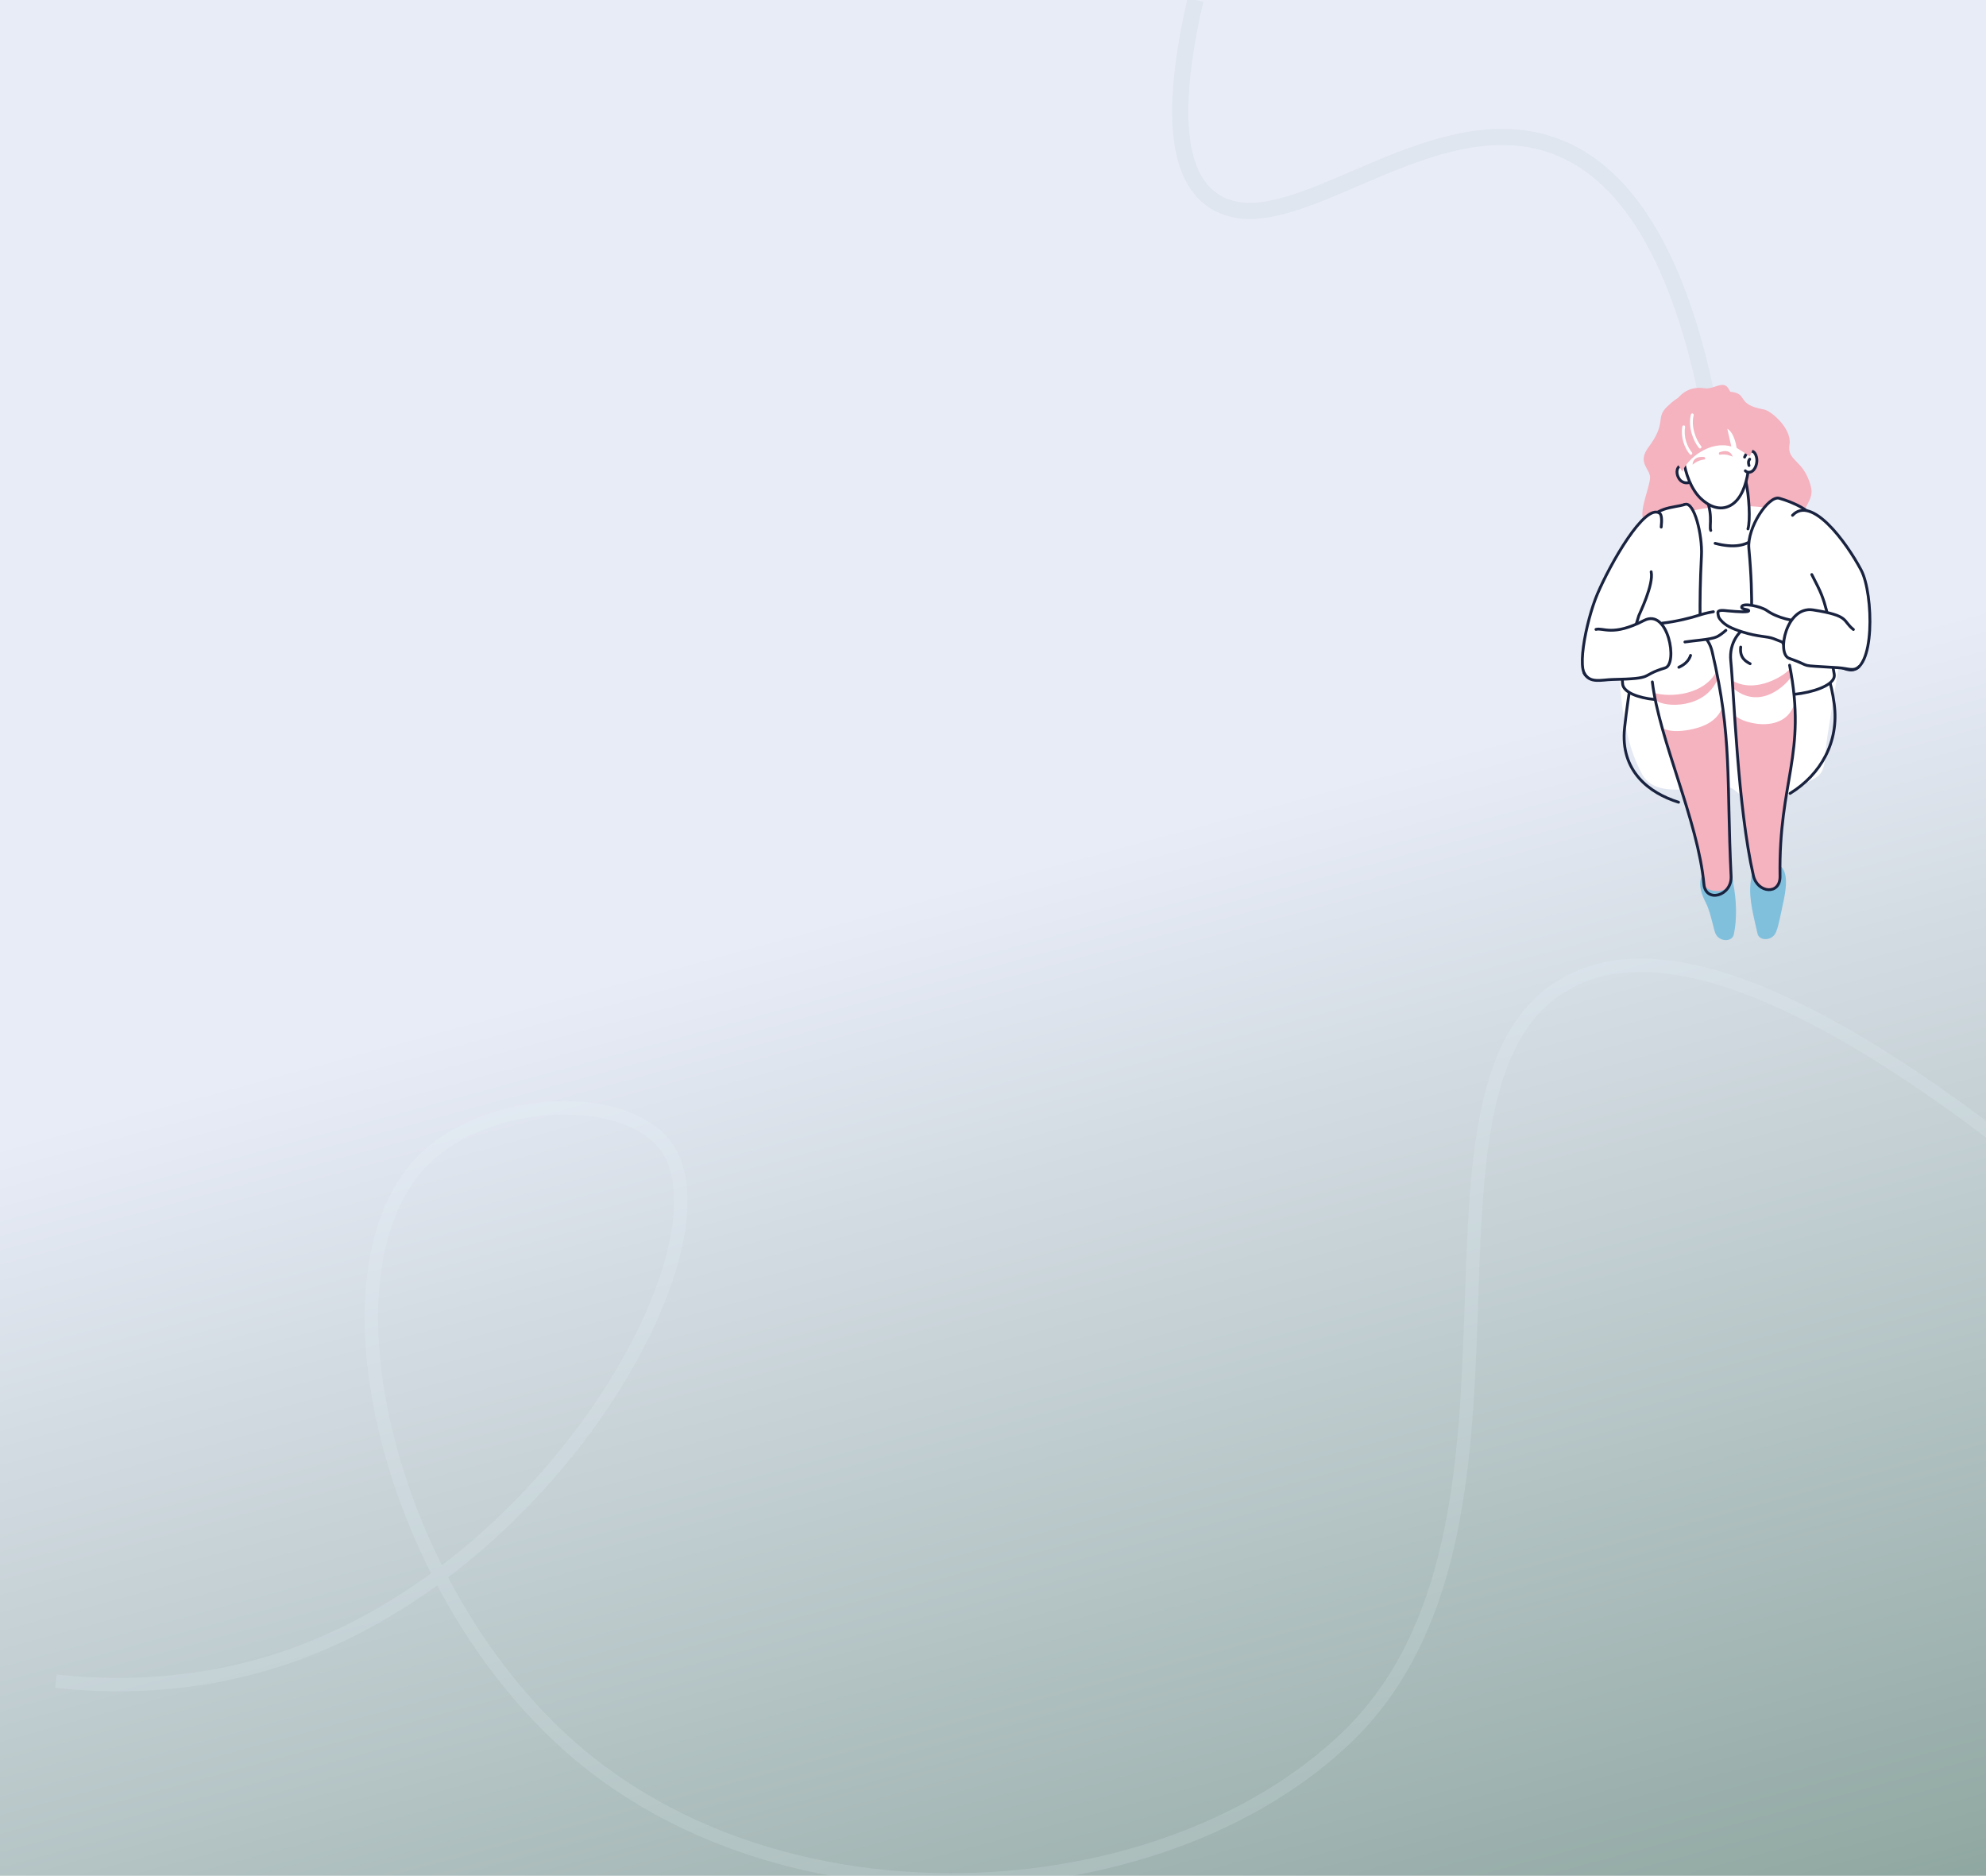
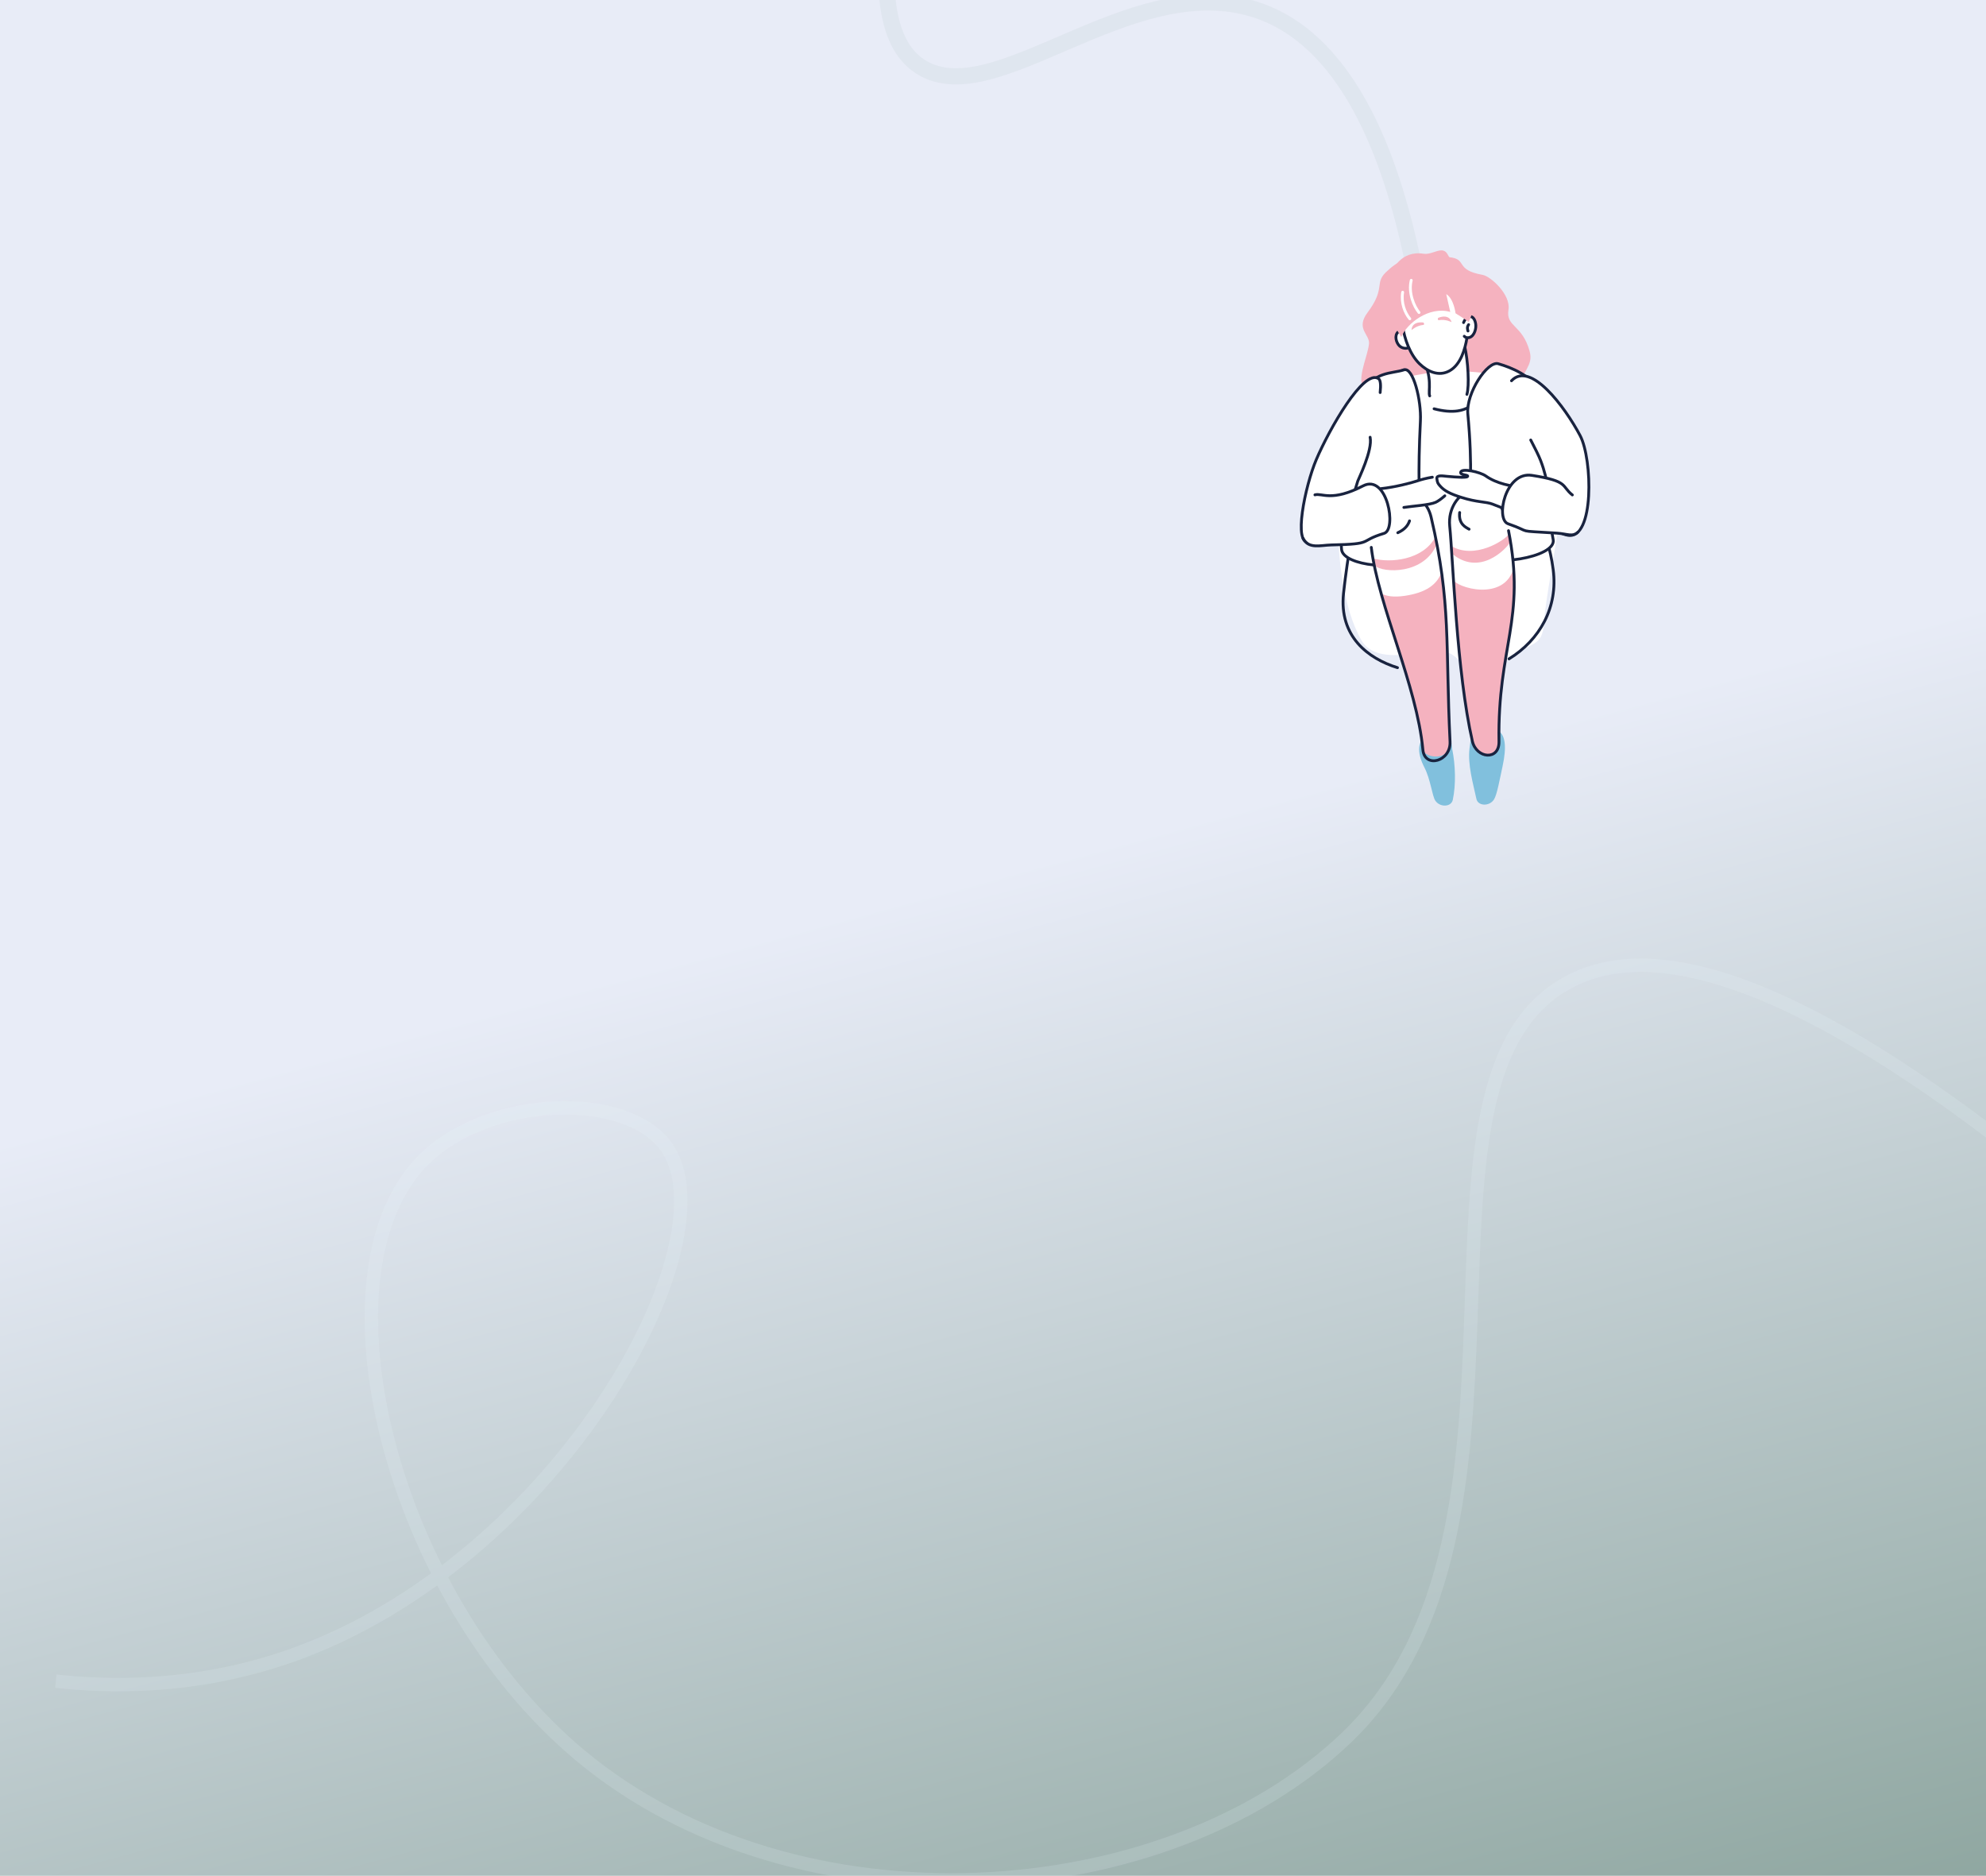
<svg xmlns="http://www.w3.org/2000/svg" width="1920" height="1813" viewBox="0 0 1920 1813" fill="none">
  <g clip-path="url(#clip0_34_264)">
    <rect width="1920" height="1813" fill="url(#paint0_linear_34_264)" />
    <path opacity="0.18" d="M2002 1156.25C1718.26 921.25 1585.44 912.576 1516.58 949.211C1339.47 1043.44 1513.04 1476.37 1302.2 1679.04C1127 1847.46 770.393 1871.34 561.035 1696.77C376.072 1542.55 299.709 1228.72 410.343 1120.21C473.217 1058.56 605.136 1054.68 643.807 1107.9C710.078 1199.09 539.942 1509.24 281.318 1600.31C186.947 1633.55 101.903 1630.19 54 1624.94" stroke="#EDF9FF" stroke-opacity="0.8" stroke-width="12.93" stroke-miterlimit="10" />
-     <path opacity="0.12" d="M1155.7 0C1124.69 134.389 1148.21 179.509 1175.84 195.671C1246.9 237.25 1374.4 104.252 1492.96 137.857C1586.45 164.356 1628.27 281.368 1649 378" stroke="#8FA7A1" stroke-opacity="0.8" stroke-width="15.64" stroke-miterlimit="10" />
-     <path d="M1750.58 469.812C1743.45 443.315 1727.3 446.33 1730.05 429.335C1732.42 414.714 1712.75 397.077 1705.1 395.734C1677.47 390.877 1691.08 380.369 1672.5 378.587C1663.18 377.692 1653.23 389.559 1645.39 384.635C1632.82 376.729 1622.61 382.599 1611.56 393.191C1600.33 403.953 1611.56 408.463 1593.82 432.114C1582.02 447.85 1596.08 453.282 1595.23 462.278C1594.26 472.566 1585.44 491.588 1588.39 501.496C1592.12 514.048 1608.78 534.582 1610.01 547.624C1611.25 560.733 1604.45 580.279 1605.37 591.192C1606.62 605.754 1699.36 621.229 1718.32 602.73C1726.27 594.976 1742.76 578.522 1745.8 567.845C1748.61 558.005 1732.64 527.216 1736.74 512.325C1743.59 487.449 1754.32 483.758 1750.57 469.804L1750.58 469.812Z" fill="#F5B2BF" />
-     <path d="M1623.42 450.857C1619.4 454.371 1621.62 461.433 1624.63 464.322C1627.29 466.864 1631.43 467.523 1635.03 465.546C1638.75 463.511 1629.36 445.646 1623.42 450.857Z" fill="white" stroke="#19233F" stroke-width="2.74" stroke-linecap="round" stroke-linejoin="round" />
-     <path d="M1777.22 516.303C1731.54 483.386 1661.93 484.839 1625.43 496.537C1614.35 500.085 1590.13 506.336 1583.07 519.056C1563.62 554.178 1553.24 687.831 1587.81 748.775C1604.41 778.059 1660.45 751.917 1675.96 762.965C1710.66 787.697 1677.43 811.914 1730.58 766.868C1751.42 749.205 1762.96 757.061 1764.43 731.416C1766.79 690.306 1804.22 535.764 1777.22 516.294V516.303Z" fill="white" />
-     <path d="M1629.05 487.517C1618.98 491.039 1613.31 496.724 1609.5 506.53C1602.87 523.593 1577.92 634.355 1570.59 703.602C1566.18 745.219 1594.33 766.572 1622.77 775.382" stroke="#19233F" stroke-width="2.74" stroke-linecap="round" stroke-linejoin="round" />
-     <path d="M1730.58 766.868C1760.37 748.513 1778.07 717.049 1773.29 680.677C1767.47 636.382 1751.5 628.814 1748.02 582.162C1745.06 542.488 1714.71 490.371 1709.51 489.087C1705.78 514.934 1694.48 534.742 1658.13 525.155" stroke="#19233F" stroke-width="2.74" stroke-linecap="round" stroke-linejoin="round" />
-     <path d="M1687.65 464.398C1684.95 452.893 1640.72 465.209 1646.07 474.601C1657.62 494.89 1651.98 508.667 1653.92 512.696C1658.32 521.768 1685.23 519.175 1689.86 511.21C1691.89 507.704 1691.08 478.977 1687.65 464.398H1687.65Z" fill="white" />
-     <path d="M1689.86 511.201C1692.31 503.228 1691.08 478.968 1687.65 464.389C1684.94 452.885 1640.72 465.2 1646.06 474.593C1657.61 494.882 1651.97 508.659 1653.91 512.688" stroke="#19233F" stroke-width="2.74" stroke-linecap="round" stroke-linejoin="round" />
-     <path d="M1669.27 404.037C1663.18 402.373 1655.03 395.286 1649.91 396.9C1649.04 396.925 1648.16 396.984 1647.26 397.102C1637.2 395.396 1626.87 408.742 1626.5 421.286C1626.38 425.391 1626.42 429.91 1626.69 434.598C1626.63 437.706 1626.93 440.975 1627.58 444.261C1629.39 457.868 1635.13 472.988 1643.98 481.562C1651.75 489.105 1662.55 494.266 1673.02 488.496C1683.82 482.541 1688.1 467.565 1689.9 456.669C1692.87 438.686 1691.19 410.001 1669.27 404.02V404.037Z" fill="white" stroke="#19233F" stroke-width="2.74" stroke-linecap="round" stroke-linejoin="round" />
-     <path d="M1690.66 456.483C1696.2 456.466 1698.69 449.126 1698.49 444.624C1698.31 440.662 1696.39 434.817 1691.53 436.236C1684.67 438.247 1682.45 456.517 1690.66 456.483Z" fill="white" />
-     <path d="M1687.32 455.056C1688.15 455.96 1689.25 456.492 1690.66 456.483C1696.2 456.466 1698.69 449.126 1698.49 444.624C1698.31 440.662 1696.39 434.817 1691.53 436.236C1689.39 436.861 1687.7 439.083 1686.63 441.828" stroke="#19233F" stroke-width="2.74" stroke-linecap="round" stroke-linejoin="round" />
-     <path d="M1671.34 376.104C1666.37 366.711 1656.98 376.763 1647.84 375.284C1626.72 371.872 1615.94 390.345 1615.81 400.659C1615.59 418.017 1614.78 418.473 1614.77 426.7C1614.75 438.72 1626.44 455.799 1626.44 455.799C1631.69 442.698 1653.28 425.686 1673.78 431.54L1669.9 414.342C1677.24 418.735 1678.89 432.866 1678.89 432.866C1678.89 432.866 1689.08 439.074 1691.52 441.228C1691.52 441.228 1702.97 421.809 1690.73 398.91C1681.56 381.763 1677.32 387.431 1671.33 376.104H1671.34Z" fill="#F5B2BF" />
-     <path d="M1691.53 443.821C1689.61 446.229 1690.62 448.881 1690.9 449.954" stroke="#19233F" stroke-width="2.74" stroke-linecap="round" stroke-linejoin="round" />
-     <path d="M1627.76 412.501C1626.03 422.679 1629.87 432.435 1634.67 438.204" stroke="white" stroke-width="2.74" stroke-linecap="round" stroke-linejoin="round" />
-     <path d="M1636.05 400.979C1633.04 413.151 1638.76 426.345 1643.56 432.106" stroke="white" stroke-width="2.74" stroke-linecap="round" stroke-linejoin="round" />
-     <path d="M1662.42 437.123C1673.41 433.094 1675.04 441.406 1675.04 441.406C1675.04 441.406 1669.48 438.357 1662.73 439.514C1661.54 439.717 1661.38 437.503 1662.42 437.123Z" fill="#F5B2BF" />
-     <path d="M1647.45 441.702C1635.78 440.679 1636.37 449.126 1636.37 449.126C1636.37 449.126 1640.96 444.734 1647.77 444.092C1648.97 443.982 1648.55 441.794 1647.45 441.702Z" fill="#F5B2BF" />
-     <path d="M1773.25 651.738C1764.03 603.643 1775.25 537.276 1758.73 506.767C1751.37 493.159 1733.49 485.515 1720.09 481.663C1709.87 478.723 1688.85 510.002 1690.74 530.19C1700.22 631.77 1680.36 647.777 1696.29 664.637C1710.49 679.672 1776.54 668.936 1773.25 651.738H1773.25Z" fill="white" />
-     <path d="M1638.34 667.736C1651.67 650.927 1639.74 638.435 1644.89 537.074C1645.91 516.936 1637.82 484.661 1629.02 487.584C1617.48 491.419 1598.19 489.003 1590.48 510.66C1566.81 577.187 1567.09 643.621 1568.66 661.123C1570.12 677.374 1626.45 682.721 1638.34 667.728V667.736Z" fill="white" />
-     <path d="M1787.51 647.405C1764.02 643.402 1776.22 614.37 1761.18 575.278C1753.9 556.358 1723.01 508.803 1732.98 498.084C1751.17 478.521 1784.45 523.027 1799.34 551.087C1811.31 573.657 1813.22 651.798 1787.52 647.414L1787.51 647.405Z" fill="white" />
-     <path d="M1538.22 653.647C1561.29 647.659 1573.27 635.242 1584.92 595.018C1590.57 575.549 1613.77 501.952 1604.95 496.014C1590.56 486.326 1557.31 544.929 1544.85 574.155C1533.94 599.757 1521.95 657.871 1538.21 653.647H1538.22Z" fill="white" />
-     <path d="M1561.39 650.666C1553.06 652.482 1551.89 617.394 1560.25 615.569C1564.97 614.539 1600.08 603.06 1606.86 602.333C1620.48 600.88 1635.83 596.868 1641.81 594.875C1648.78 592.552 1661.98 589.68 1668.54 590.373C1675.24 591.082 1676.78 591.53 1676.01 598.912C1675.45 604.251 1664.32 613.449 1659.67 615.527C1653.55 618.272 1637.37 619.125 1628.92 620.494C1614.62 622.8 1567.7 649.28 1561.39 650.657V650.666Z" fill="white" />
-     <path d="M1609.8 645.555C1622.38 641.771 1612.79 587.644 1589.55 599.63C1558.85 615.468 1549.79 606.312 1542.94 608.339C1532.04 611.566 1525.42 643.782 1533.88 652.406C1544.14 662.846 1548.58 656.975 1558.6 656.773C1601.45 655.877 1584.15 653.276 1609.8 645.564V645.555Z" fill="white" />
-     <path d="M1714.75 617.344C1720.78 619.633 1758.57 634.888 1765.04 634.761C1780.21 634.465 1778.37 604.893 1770.2 602.351C1765.6 600.915 1729.12 604.986 1708.06 590.052C1702.65 586.217 1684.82 582.213 1683.83 586.42C1683.16 589.25 1690.24 588.87 1690.63 590.137C1691.23 592.113 1680.36 591.336 1670.4 590.424C1666.82 590.094 1660.36 588.937 1660.81 592.586C1661.31 596.683 1661.77 597.206 1663.69 599.479C1668.01 604.606 1674.13 607.478 1684.26 610.721C1699.99 615.764 1707.86 614.717 1714.76 617.335L1714.75 617.344Z" fill="white" />
-     <path d="M1729.64 636.382C1717.23 632.074 1726.85 585.541 1752.69 589.579C1788.79 595.221 1780.88 599.96 1791.77 608.491C1807.39 620.722 1800.13 640.369 1795.18 644.998C1789.45 650.353 1786.91 646.062 1776.91 645.42C1734.14 642.709 1754.96 645.175 1729.65 636.382H1729.64Z" fill="white" />
-     <path d="M1773.28 651.671C1764.06 603.575 1775.27 537.209 1758.76 506.699C1751.39 493.092 1733.52 485.447 1720.11 481.595C1709.89 478.656 1688.88 509.934 1690.76 530.122C1700.25 631.703 1680.39 647.709 1696.31 664.569C1710.52 679.604 1776.56 668.869 1773.27 651.671H1773.28Z" stroke="#19233F" stroke-width="2.74" stroke-linecap="round" stroke-linejoin="round" />
-     <path d="M1638.38 667.669C1651.7 650.86 1639.78 638.367 1644.92 537.006C1645.94 516.869 1637.85 484.594 1629.05 487.517C1617.51 491.351 1598.23 488.936 1590.52 510.593C1566.84 577.12 1567.12 643.554 1568.69 661.055C1570.15 677.307 1626.48 682.654 1638.38 667.661V667.669Z" stroke="#19233F" stroke-width="2.74" stroke-linecap="round" stroke-linejoin="round" />
-     <path d="M1787.51 647.405C1764.02 643.402 1776.22 614.37 1761.18 575.278C1753.9 556.358 1723.01 508.803 1732.98 498.084C1751.17 478.521 1784.45 523.027 1799.34 551.087C1811.31 573.657 1813.22 651.798 1787.52 647.414L1787.51 647.405Z" fill="white" />
-     <path d="M1732.97 498.084C1751.17 478.521 1784.44 523.027 1799.33 551.087C1811.31 573.657 1813.21 651.798 1787.51 647.414C1764.02 643.41 1776.22 614.379 1761.18 575.287C1759.25 570.253 1755.63 563.183 1751.57 555.327" stroke="#19233F" stroke-width="2.74" stroke-linecap="round" stroke-linejoin="round" />
-     <path d="M1538.26 653.58C1561.32 647.591 1573.3 635.175 1584.96 594.951C1590.6 575.481 1613.8 501.885 1604.99 495.947C1590.59 486.258 1557.35 544.862 1544.89 574.088C1533.97 599.69 1521.98 657.803 1538.25 653.58H1538.26Z" fill="white" />
-     <path d="M1606 509.461C1606.77 502.374 1606.44 497.391 1604.4 496.014C1590.01 486.326 1556.76 544.929 1544.3 574.155C1533.39 599.757 1521.4 657.871 1537.67 653.647C1560.73 647.659 1572.71 635.242 1584.37 595.018C1584.84 593.397 1598.95 565.1 1596.29 552.658" stroke="#19233F" stroke-width="2.74" stroke-linecap="round" stroke-linejoin="round" />
-     <path d="M1664.6 837.753C1654.09 836.579 1634.25 843.759 1648.87 872.014C1654.64 883.18 1656.31 899.187 1659.21 903.714C1663.61 910.598 1674.71 910.252 1676.22 903.157C1679.33 888.578 1678.87 869.741 1675.63 853.921C1675.21 851.834 1675.75 839.004 1664.61 837.762L1664.6 837.753Z" fill="#81C0DD" />
-     <path d="M1704.78 834.789C1715.3 833.614 1733 831.097 1724.28 871.008C1721.59 883.29 1718.96 898.241 1716.06 902.768C1711.65 909.652 1700.56 909.306 1699.05 902.211C1695.94 887.631 1690.31 868.795 1692.47 852.797C1693.71 843.607 1693.65 836.03 1704.79 834.789H1704.78Z" fill="#81C0DD" />
-     <path d="M1655.24 629.946C1646.67 593.558 1596.31 608.061 1596.31 642.515C1596.31 699.962 1638.24 774.124 1648.87 823.242C1652.76 841.251 1667.91 840.076 1665.61 820.936C1649.97 690.915 1674.79 713.02 1655.24 629.955V629.946Z" fill="white" />
-     <path d="M1729.19 638.604C1723.04 579.595 1669.66 602.975 1673.21 638.553C1676.39 670.347 1679.91 780.036 1695.1 846.445C1698.96 863.338 1721.01 865.501 1720.85 846.952C1720.06 750.38 1739.14 734.061 1729.19 638.604Z" fill="white" />
-     <path d="M1659.32 649.104C1647.66 671.361 1615.71 674.554 1598.95 669.714C1614.07 729.052 1640.27 802.632 1647.3 854.672C1648.33 862.291 1674.95 867.807 1673.9 844.967C1669.48 747.973 1673.04 698.01 1659.32 649.104Z" fill="#F5B2BF" />
-     <path d="M1673.56 657.103C1678.35 713.341 1683.65 799.709 1694.52 847.248C1698.38 864.141 1721 865.501 1720.85 846.943C1720.13 759.933 1746.86 720.724 1730.48 646.198C1727.82 651.232 1697.33 672.273 1673.56 657.103H1673.56Z" fill="#F5B2BF" />
-     <path d="M1629.95 705.916C1649.48 702.994 1661.93 695.476 1666 681.024C1665.08 674.79 1663.92 661.081 1661 655.421C1648.76 685.99 1608.58 683.87 1600.8 676.8C1602.88 684.993 1604.43 694.673 1606.93 703.669C1612.22 706.389 1619.18 707.529 1629.95 705.916H1629.95Z" fill="white" />
-     <path d="M1735.29 678.523C1734.67 672.391 1733.14 658.817 1732.01 653.647C1728.36 660.16 1701.9 688.701 1674.16 664.079C1674.77 671.343 1675.53 681.64 1676.17 689.74C1678.62 697.908 1726.4 712.496 1735.29 678.523Z" fill="white" />
-     <path d="M1682.86 625.418C1681.58 636.416 1688.61 639.66 1691.98 641.526" stroke="#19233F" stroke-width="2.74" stroke-linecap="round" stroke-linejoin="round" />
-     <path d="M1623.06 644.956C1629.41 642.084 1632.87 638.106 1634.39 633.477" stroke="#19233F" stroke-width="2.74" stroke-linecap="round" stroke-linejoin="round" />
-     <path d="M1597.42 659.104C1604.26 715.756 1641.51 792.774 1647.3 854.663C1649.02 873.01 1674.5 866.1 1673.57 846.842C1669.01 753.083 1674.82 712.944 1655.26 629.878C1648.14 599.647 1612.17 604.546 1600.21 626.829" stroke="#19233F" stroke-width="2.74" stroke-linecap="round" stroke-linejoin="round" />
-     <path d="M1727.35 631.086C1712.89 582.534 1669.86 604.529 1673.24 638.494C1676.42 670.287 1679.94 779.977 1695.13 846.385C1698.99 863.279 1721.18 865.441 1720.88 846.892C1719.42 754.654 1747.04 729.389 1730.12 642.962" stroke="#19233F" stroke-width="2.74" stroke-linecap="round" stroke-linejoin="round" />
-     <path d="M1561.43 650.607C1553.09 652.423 1551.92 617.335 1560.29 615.51C1565 614.48 1600.11 603.001 1606.89 602.274C1620.51 600.821 1635.87 596.809 1641.84 594.816C1648.82 592.493 1662.01 589.621 1668.57 590.314C1675.27 591.023 1676.82 591.471 1676.04 598.853C1675.48 604.192 1664.36 613.39 1659.7 615.468C1653.59 618.213 1637.4 619.066 1628.95 620.435C1614.66 622.741 1567.74 649.221 1561.43 650.598V650.607Z" fill="white" />
-     <path d="M1668.5 609.26C1665.29 612.14 1661.81 614.581 1659.68 615.536C1653.56 618.281 1637.38 619.134 1628.92 620.502" stroke="#19233F" stroke-width="2.74" stroke-linecap="round" stroke-linejoin="round" />
-     <path d="M1606.86 602.334C1620.48 600.881 1635.83 596.868 1641.81 594.875C1645.83 593.532 1650.74 592.206 1656.45 591.285" stroke="#19233F" stroke-width="2.74" stroke-linecap="round" stroke-linejoin="round" />
-     <path d="M1714.79 617.276C1720.82 619.565 1758.61 634.82 1765.07 634.693C1780.25 634.397 1778.41 604.825 1770.24 602.283C1765.63 600.847 1729.15 604.918 1708.1 589.984C1702.68 586.149 1684.86 582.146 1683.86 586.352C1683.19 589.182 1690.27 588.802 1690.66 590.069C1691.26 592.045 1680.39 591.268 1670.43 590.356C1666.86 590.026 1660.4 588.869 1660.84 592.518C1661.34 596.615 1661.81 597.139 1663.72 599.411C1668.04 604.538 1674.16 607.41 1684.29 610.653C1700.02 615.696 1707.89 614.649 1714.79 617.267L1714.79 617.276Z" fill="white" />
-     <path d="M1714.75 617.343C1720.78 619.632 1758.57 634.887 1765.04 634.76C1780.21 634.465 1778.37 604.893 1770.2 602.35C1765.6 600.914 1729.12 604.985 1708.06 590.052C1702.65 586.217 1684.82 582.213 1683.83 586.419C1683.16 589.249 1690.24 588.869 1690.63 590.136C1691.23 592.113 1680.36 591.336 1670.4 590.423C1666.82 590.094 1660.36 588.937 1660.81 592.586C1661.31 596.682 1661.77 597.206 1663.69 599.478C1668.01 604.605 1674.13 607.477 1684.26 610.721C1699.99 615.764 1707.86 614.716 1714.76 617.335L1714.75 617.343Z" stroke="#19233F" stroke-width="2.74" stroke-linecap="round" stroke-linejoin="round" />
-     <path d="M1609.83 645.496C1622.41 641.712 1612.82 587.585 1589.59 599.571C1558.88 615.409 1549.82 606.253 1542.98 608.28C1532.07 611.506 1528.68 645.969 1534.21 652.355C1541.31 660.531 1548.61 656.916 1558.63 656.705C1601.48 655.81 1584.17 653.208 1609.83 645.496H1609.83Z" fill="white" />
-     <path d="M1531.39 650.252C1536.63 661.03 1548.58 656.975 1558.6 656.772C1601.46 655.877 1584.15 653.276 1609.8 645.564C1622.38 641.779 1612.79 587.653 1589.55 599.639C1558.85 615.476 1549.79 606.32 1542.94 608.347" stroke="#19233F" stroke-width="2.74" stroke-linecap="round" stroke-linejoin="round" />
-     <path d="M1729.67 636.315C1717.26 632.007 1726.87 585.474 1752.71 589.511C1788.81 595.154 1780.91 599.892 1791.79 608.424C1807.41 620.654 1800.16 640.302 1795.21 644.93C1789.47 650.286 1786.94 645.995 1776.94 645.353C1734.16 642.641 1754.98 645.108 1729.68 636.315H1729.67Z" fill="white" />
-     <path d="M1797.25 644.288C1791.94 649.407 1786.94 645.986 1776.94 645.353C1734.16 642.641 1754.98 645.108 1729.68 636.315C1717.27 632.007 1726.88 585.474 1752.72 589.511C1788.82 595.154 1780.91 599.892 1791.8 608.424" stroke="#19233F" stroke-width="2.74" stroke-linecap="round" stroke-linejoin="round" />
+     <path opacity="0.12" d="M871.701 -130C840.694 4.389 864.211 49.509 891.836 65.671C962.901 107.25 1090.4 -25.748 1208.96 7.857C1302.45 34.356 1344.27 151.368 1365 248" stroke="#8FA7A1" stroke-opacity="0.8" stroke-width="15.64" stroke-miterlimit="10" />
+     <path d="M1478.87 339.768C1471.73 313.271 1455.58 316.286 1458.34 299.291C1460.71 284.67 1441.04 267.033 1433.39 265.69C1405.76 260.833 1419.36 250.325 1400.79 248.543C1391.46 247.648 1381.51 259.515 1373.68 254.591C1361.11 246.685 1350.89 252.555 1339.85 263.148C1328.62 273.909 1339.85 278.419 1322.11 302.07C1310.31 317.807 1324.37 323.238 1323.52 332.234C1322.55 342.522 1313.73 361.544 1316.68 371.452C1320.41 384.004 1337.07 404.538 1338.3 417.58C1339.53 430.689 1332.73 450.235 1333.66 461.148C1334.91 475.71 1427.65 491.185 1446.61 472.686C1454.56 464.932 1471.05 448.478 1474.09 437.801C1476.89 427.961 1460.93 397.172 1465.03 382.281C1471.88 357.405 1482.61 353.714 1478.85 339.76L1478.87 339.768Z" fill="#F5B2BF" />
+     <path d="M1351.71 320.813C1347.69 324.327 1349.91 331.389 1352.92 334.278C1355.57 336.82 1359.72 337.479 1363.32 335.502C1367.04 333.467 1357.65 315.602 1351.71 320.813Z" fill="white" stroke="#19233F" stroke-width="2.74" stroke-linecap="round" stroke-linejoin="round" />
+     <path d="M1505.5 386.259C1459.83 353.342 1390.21 354.795 1353.72 366.493C1342.64 370.041 1318.42 376.292 1311.36 389.013C1291.91 424.134 1281.53 557.787 1316.09 618.731C1332.7 648.016 1388.74 621.873 1404.24 632.921C1438.95 657.653 1405.72 681.87 1458.87 636.824C1479.71 619.161 1491.25 627.017 1492.72 601.373C1495.08 560.262 1532.51 405.72 1505.5 386.25V386.259Z" fill="white" />
+     <path d="M1357.34 357.473C1347.27 360.995 1341.6 366.68 1337.79 376.486C1331.16 393.549 1306.21 504.311 1298.88 573.558C1294.47 615.175 1322.61 636.528 1351.05 645.338" stroke="#19233F" stroke-width="2.74" stroke-linecap="round" stroke-linejoin="round" />
+     <path d="M1458.87 636.824C1488.66 618.469 1506.36 587.005 1501.58 550.633C1495.76 506.338 1479.79 498.77 1476.31 452.118C1473.35 412.444 1443 360.327 1437.79 359.043C1434.07 384.891 1422.77 404.698 1386.42 395.111" stroke="#19233F" stroke-width="2.74" stroke-linecap="round" stroke-linejoin="round" />
+     <path d="M1415.94 334.354C1413.24 322.849 1369.01 335.165 1374.36 344.557C1385.91 364.847 1380.26 378.623 1382.21 382.652C1386.61 391.724 1413.52 389.131 1418.15 381.166C1420.18 377.66 1419.36 348.933 1415.93 334.354H1415.94Z" fill="white" />
+     <path d="M1418.15 381.157C1420.6 373.184 1419.36 348.925 1415.93 334.345C1413.23 322.841 1369 335.156 1374.35 344.549C1385.9 364.838 1380.26 378.615 1382.2 382.644" stroke="#19233F" stroke-width="2.74" stroke-linecap="round" stroke-linejoin="round" />
+     <path d="M1397.56 273.993C1391.47 272.329 1383.32 265.242 1378.2 266.856C1377.32 266.881 1376.45 266.94 1375.55 267.059C1365.49 265.352 1355.16 278.698 1354.79 291.242C1354.67 295.347 1354.7 299.866 1354.97 304.554C1354.92 307.662 1355.22 310.931 1355.87 314.217C1357.68 327.824 1363.42 342.944 1372.26 351.518C1380.04 359.061 1390.84 364.222 1401.3 358.452C1412.11 352.497 1416.39 337.521 1418.19 326.625C1421.16 308.642 1419.47 279.957 1397.56 273.976V273.993Z" fill="white" stroke="#19233F" stroke-width="2.74" stroke-linecap="round" stroke-linejoin="round" />
+     <path d="M1418.95 326.439C1424.49 326.422 1426.98 319.082 1426.78 314.58C1426.59 310.619 1424.68 304.773 1419.82 306.192C1412.96 308.203 1410.74 326.473 1418.95 326.439Z" fill="white" />
+     <path d="M1415.61 325.012C1416.44 325.916 1417.54 326.448 1418.95 326.439C1424.49 326.422 1426.98 319.082 1426.78 314.58C1426.59 310.619 1424.68 304.773 1419.82 306.192C1417.67 306.817 1415.99 309.039 1414.92 311.784" stroke="#19233F" stroke-width="2.74" stroke-linecap="round" stroke-linejoin="round" />
+     <path d="M1399.62 246.06C1394.66 236.667 1385.27 246.719 1376.12 245.241C1355.01 241.828 1344.23 260.301 1344.1 270.615C1343.88 287.973 1343.07 288.429 1343.06 296.656C1343.04 308.676 1354.73 325.755 1354.73 325.755C1359.97 312.654 1381.57 295.642 1402.06 301.496L1398.19 284.298C1405.53 288.691 1407.18 302.822 1407.18 302.822C1407.18 302.822 1417.37 309.03 1419.81 311.184C1419.81 311.184 1431.26 291.765 1419.02 268.866C1409.85 251.719 1405.6 257.387 1399.62 246.06H1399.62Z" fill="#F5B2BF" />
+     <path d="M1419.82 313.777C1417.9 316.185 1418.91 318.837 1419.19 319.91" stroke="#19233F" stroke-width="2.74" stroke-linecap="round" stroke-linejoin="round" />
+     <path d="M1356.05 282.457C1354.32 292.635 1358.16 302.391 1362.96 308.161" stroke="white" stroke-width="2.74" stroke-linecap="round" stroke-linejoin="round" />
+     <path d="M1364.34 270.936C1361.33 283.107 1367.05 296.301 1371.85 302.062" stroke="white" stroke-width="2.74" stroke-linecap="round" stroke-linejoin="round" />
+     <path d="M1390.7 307.079C1401.7 303.05 1403.33 311.362 1403.33 311.362C1403.33 311.362 1397.77 308.313 1391.02 309.47C1389.83 309.673 1389.67 307.46 1390.7 307.079Z" fill="#F5B2BF" />
+     <path d="M1375.74 311.658C1364.07 310.636 1364.66 319.082 1364.66 319.082C1364.66 319.082 1369.25 314.69 1376.06 314.048C1377.26 313.938 1376.83 311.75 1375.74 311.658Z" fill="#F5B2BF" />
+     <path d="M1501.54 521.694C1492.32 473.599 1503.54 407.232 1487.02 376.723C1479.66 363.115 1461.78 355.471 1448.38 351.619C1438.16 348.679 1417.14 379.958 1419.03 400.146C1428.51 501.726 1408.65 517.733 1424.58 534.593C1438.78 549.628 1504.83 538.892 1501.53 521.694H1501.54Z" fill="white" />
+     <path d="M1366.63 537.693C1379.96 520.883 1368.03 508.391 1373.18 407.03C1374.2 386.892 1366.11 354.617 1357.31 357.54C1345.77 361.375 1326.48 358.959 1318.77 380.617C1295.1 447.143 1295.37 513.577 1296.94 531.079C1298.41 547.33 1354.74 552.677 1366.63 537.684V537.693Z" fill="white" />
+     <path d="M1515.8 517.361C1492.31 513.358 1504.51 484.326 1489.47 445.235C1482.19 426.314 1451.3 378.759 1461.27 368.04C1479.46 348.477 1512.73 392.983 1527.63 421.043C1539.6 443.613 1541.5 521.754 1515.81 517.37L1515.8 517.361Z" fill="white" />
+     <path d="M1266.51 523.603C1289.58 517.615 1301.56 505.198 1313.21 464.975C1318.86 445.505 1342.06 371.908 1333.24 365.97C1318.85 356.282 1285.6 414.885 1273.14 444.111C1262.23 469.713 1250.23 527.827 1266.5 523.603H1266.51Z" fill="white" />
+     <path d="M1289.68 520.622C1281.34 522.438 1280.18 487.35 1288.54 485.525C1293.25 484.495 1328.37 473.016 1335.15 472.289C1348.77 470.836 1364.12 466.824 1370.09 464.831C1377.07 462.508 1390.26 459.636 1396.83 460.329C1403.53 461.038 1405.07 461.486 1404.29 468.868C1403.74 474.207 1392.61 483.405 1387.96 485.483C1381.84 488.228 1365.66 489.081 1357.2 490.45C1342.91 492.756 1295.99 519.236 1289.68 520.613V520.622Z" fill="white" />
+     <path d="M1338.09 515.511C1350.67 511.727 1341.08 457.6 1317.84 469.586C1287.14 485.424 1278.07 476.268 1271.23 478.295C1260.33 481.522 1253.71 513.738 1262.17 522.362C1272.42 532.802 1276.87 526.931 1286.89 526.729C1329.74 525.833 1312.44 523.232 1338.09 515.52V515.511Z" fill="white" />
+     <path d="M1443.04 487.3C1449.07 489.589 1486.86 504.844 1493.32 504.717C1508.5 504.421 1506.66 474.849 1498.49 472.307C1493.89 470.871 1457.41 474.942 1436.35 460.008C1430.94 456.173 1413.11 452.17 1412.12 456.376C1411.45 459.206 1418.53 458.826 1418.92 460.093C1419.52 462.069 1408.64 461.292 1398.69 460.38C1395.11 460.05 1388.65 458.893 1389.1 462.542C1389.6 466.639 1390.06 467.163 1391.98 469.435C1396.3 474.562 1402.42 477.434 1412.55 480.677C1428.28 485.72 1436.15 484.673 1443.05 487.291L1443.04 487.3Z" fill="white" />
+     <path d="M1457.93 506.338C1445.52 502.03 1455.14 455.497 1480.97 459.535C1517.08 465.177 1509.17 469.916 1520.06 478.447C1535.68 490.678 1528.42 510.325 1523.47 514.954C1517.73 520.309 1515.2 516.018 1505.2 515.376C1462.43 512.665 1483.25 515.131 1457.94 506.338H1457.93Z" fill="white" />
+     <path d="M1501.57 521.627C1492.34 473.531 1503.56 407.165 1487.05 376.655C1479.68 363.048 1461.81 355.403 1448.4 351.552C1438.18 348.612 1417.17 379.89 1419.05 400.078C1428.54 501.659 1408.68 517.666 1424.6 534.525C1438.81 549.56 1504.85 538.825 1501.56 521.627H1501.57Z" stroke="#19233F" stroke-width="2.74" stroke-linecap="round" stroke-linejoin="round" />
+     <path d="M1366.66 537.625C1379.99 520.816 1368.07 508.323 1373.21 406.962C1374.23 386.825 1366.14 354.55 1357.34 357.473C1345.8 361.307 1326.52 358.892 1318.81 380.549C1295.13 447.076 1295.41 513.51 1296.98 531.011C1298.44 547.263 1354.77 552.61 1366.66 537.617V537.625Z" stroke="#19233F" stroke-width="2.74" stroke-linecap="round" stroke-linejoin="round" />
+     <path d="M1515.8 517.361C1492.31 513.358 1504.51 484.326 1489.47 445.235C1482.19 426.314 1451.3 378.759 1461.27 368.04C1479.46 348.477 1512.73 392.983 1527.63 421.043C1539.6 443.613 1541.5 521.754 1515.81 517.37L1515.8 517.361Z" fill="white" />
+     <path d="M1461.26 368.04C1479.45 348.477 1512.73 392.983 1527.62 421.043C1539.59 443.613 1541.5 521.754 1515.8 517.37C1492.31 513.366 1504.51 484.335 1489.47 445.243C1487.54 440.209 1483.92 433.139 1479.86 425.283" stroke="#19233F" stroke-width="2.74" stroke-linecap="round" stroke-linejoin="round" />
+     <path d="M1266.54 523.536C1289.61 517.547 1301.59 505.131 1313.25 464.907C1318.89 445.437 1342.09 371.841 1333.27 365.903C1318.88 356.214 1285.63 414.818 1273.18 444.044C1262.26 469.646 1250.27 527.759 1266.54 523.536H1266.54Z" fill="white" />
+     <path d="M1334.29 379.417C1335.06 372.33 1334.73 367.347 1332.69 365.97C1318.3 356.282 1285.05 414.885 1272.59 444.111C1261.68 469.713 1249.69 527.827 1265.95 523.603C1289.02 517.615 1301 505.198 1312.66 464.975C1313.13 463.353 1327.23 435.056 1324.58 422.614" stroke="#19233F" stroke-width="2.74" stroke-linecap="round" stroke-linejoin="round" />
+     <path d="M1392.89 707.71C1382.38 706.535 1362.54 713.715 1377.15 741.97C1382.92 753.136 1384.6 769.143 1387.49 773.67C1391.9 780.554 1402.99 780.208 1404.51 773.113C1407.61 758.534 1407.16 739.697 1403.92 723.877C1403.5 721.79 1404.04 708.96 1392.9 707.718L1392.89 707.71Z" fill="#81C0DD" />
+     <path d="M1433.07 704.745C1443.59 703.571 1461.28 701.053 1452.57 740.964C1449.88 753.246 1447.25 768.197 1444.35 772.724C1439.94 779.608 1428.85 779.262 1427.34 772.167C1424.23 757.588 1418.6 738.751 1420.76 722.753C1422 713.563 1421.94 705.986 1433.08 704.745H1433.07Z" fill="#81C0DD" />
+     <path d="M1383.52 499.902C1374.96 463.514 1324.6 478.017 1324.6 512.471C1324.6 569.918 1366.53 644.08 1377.16 693.198C1381.05 711.207 1396.19 710.032 1393.9 690.892C1378.26 560.871 1403.08 582.976 1383.52 499.911V499.902Z" fill="white" />
+     <path d="M1457.48 508.56C1451.33 449.551 1397.95 472.932 1401.5 508.509C1404.67 540.303 1408.2 649.993 1423.38 716.401C1427.24 733.294 1449.3 735.457 1449.14 716.908C1448.34 620.336 1467.43 604.017 1457.48 508.56Z" fill="white" />
+     <path d="M1387.61 519.06C1375.95 541.317 1344 544.51 1327.24 539.67C1342.35 599.008 1368.56 672.588 1375.59 724.628C1376.62 732.247 1403.24 737.763 1402.19 714.923C1397.77 617.929 1401.33 567.966 1387.61 519.06Z" fill="#F5B2BF" />
+     <path d="M1401.85 527.059C1406.64 583.297 1411.94 669.665 1422.81 717.204C1426.67 734.097 1449.29 735.457 1449.14 716.9C1448.42 629.889 1475.15 590.68 1458.77 516.154C1456.11 521.188 1425.62 542.229 1401.85 527.059H1401.85Z" fill="#F5B2BF" />
+     <path d="M1358.24 575.872C1377.77 572.95 1390.22 565.432 1394.29 550.98C1393.36 544.746 1392.21 531.037 1389.29 525.377C1377.05 555.946 1336.87 553.826 1329.08 546.756C1331.17 554.95 1332.72 564.63 1335.22 573.625C1340.51 576.345 1347.47 577.486 1358.23 575.872H1358.24Z" fill="white" />
+     <path d="M1463.57 548.479C1462.96 542.347 1461.43 528.773 1460.3 523.604C1456.65 530.116 1430.19 558.658 1402.44 534.035C1403.06 541.299 1403.82 551.596 1404.46 559.697C1406.91 567.865 1454.69 582.452 1463.57 548.479Z" fill="white" />
+     <path d="M1411.15 495.375C1409.87 506.372 1416.9 509.616 1420.27 511.482" stroke="#19233F" stroke-width="2.74" stroke-linecap="round" stroke-linejoin="round" />
+     <path d="M1351.35 514.912C1357.7 512.04 1361.16 508.062 1362.68 503.433" stroke="#19233F" stroke-width="2.74" stroke-linecap="round" stroke-linejoin="round" />
+     <path d="M1325.71 529.06C1332.55 585.712 1369.8 662.73 1375.59 724.619C1377.31 742.966 1402.79 736.056 1401.85 716.798C1397.3 623.039 1403.1 582.9 1383.55 499.834C1376.43 469.603 1340.46 474.502 1328.5 496.785" stroke="#19233F" stroke-width="2.74" stroke-linecap="round" stroke-linejoin="round" />
+     <path d="M1455.64 501.042C1441.18 452.49 1398.15 474.485 1401.53 508.45C1404.71 540.243 1408.23 649.933 1423.42 716.341C1427.28 733.235 1449.47 735.397 1449.17 716.848C1447.71 624.61 1475.33 599.345 1458.4 512.918" stroke="#19233F" stroke-width="2.74" stroke-linecap="round" stroke-linejoin="round" />
+     <path d="M1289.71 520.563C1281.38 522.379 1280.21 487.291 1288.57 485.466C1293.29 484.436 1328.4 472.957 1335.18 472.23C1348.8 470.777 1364.16 466.765 1370.13 464.772C1377.1 462.449 1390.3 459.577 1396.86 460.27C1403.56 460.979 1405.11 461.427 1404.33 468.809C1403.77 474.148 1392.65 483.346 1387.99 485.424C1381.88 488.169 1365.69 489.022 1357.24 490.391C1342.95 492.697 1296.02 519.177 1289.71 520.554V520.563Z" fill="white" />
+     <path d="M1396.79 479.216C1393.58 482.096 1390.1 484.537 1387.97 485.492C1381.85 488.237 1365.67 489.09 1357.21 490.458" stroke="#19233F" stroke-width="2.74" stroke-linecap="round" stroke-linejoin="round" />
+     <path d="M1335.15 472.29C1348.77 470.837 1364.12 466.825 1370.09 464.831C1374.12 463.488 1379.03 462.162 1384.74 461.241" stroke="#19233F" stroke-width="2.74" stroke-linecap="round" stroke-linejoin="round" />
+     <path d="M1443.07 487.232C1449.1 489.521 1486.9 504.776 1493.36 504.649C1508.54 504.353 1506.69 474.781 1498.53 472.239C1493.92 470.803 1457.44 474.874 1436.38 459.94C1430.97 456.105 1413.15 452.102 1412.15 456.308C1411.48 459.138 1418.56 458.758 1418.95 460.025C1419.55 462.001 1408.68 461.224 1398.72 460.312C1395.15 459.982 1388.69 458.825 1389.13 462.474C1389.63 466.571 1390.1 467.095 1392.01 469.367C1396.33 474.494 1402.45 477.366 1412.58 480.609C1428.31 485.652 1436.18 484.605 1443.08 487.223L1443.07 487.232Z" fill="white" />
+     <path d="M1443.04 487.299C1449.07 489.588 1486.86 504.843 1493.32 504.716C1508.5 504.421 1506.66 474.849 1498.49 472.306C1493.89 470.87 1457.41 474.942 1436.35 460.008C1430.94 456.173 1413.11 452.169 1412.12 456.376C1411.45 459.205 1418.53 458.825 1418.92 460.092C1419.52 462.069 1408.64 461.292 1398.69 460.379C1395.11 460.05 1388.65 458.893 1389.1 462.542C1389.6 466.638 1390.06 467.162 1391.98 469.434C1396.3 474.561 1402.42 477.433 1412.55 480.677C1428.28 485.72 1436.15 484.672 1443.05 487.291L1443.04 487.299Z" stroke="#19233F" stroke-width="2.74" stroke-linecap="round" stroke-linejoin="round" />
+     <path d="M1338.12 515.452C1350.7 511.668 1341.11 457.541 1317.88 469.527C1287.17 485.365 1278.11 476.209 1271.27 478.236C1260.36 481.463 1256.97 515.925 1262.5 522.311C1269.59 530.488 1276.9 526.872 1286.92 526.661C1329.77 525.766 1312.46 523.164 1338.11 515.452H1338.12Z" fill="white" />
+     <path d="M1259.68 520.208C1264.91 530.986 1276.87 526.931 1286.89 526.729C1329.74 525.833 1312.44 523.232 1338.09 515.52C1350.67 511.736 1341.08 457.609 1317.84 469.595C1287.14 485.432 1278.07 476.276 1271.23 478.303" stroke="#19233F" stroke-width="2.74" stroke-linecap="round" stroke-linejoin="round" />
+     <path d="M1457.96 506.271C1445.55 501.963 1455.16 455.43 1481 459.467C1517.1 465.11 1509.2 469.848 1520.08 478.38C1535.7 490.61 1528.45 510.258 1523.5 514.886C1517.76 520.242 1515.23 515.951 1505.23 515.309C1462.45 512.597 1483.27 515.064 1457.97 506.271H1457.96Z" fill="white" />
+     <path d="M1525.54 514.244C1520.23 519.363 1515.23 515.942 1505.22 515.309C1462.45 512.597 1483.27 515.064 1457.97 506.271C1445.56 501.963 1455.17 455.43 1481.01 459.467C1517.11 465.11 1509.2 469.848 1520.09 478.38" stroke="#19233F" stroke-width="2.74" stroke-linecap="round" stroke-linejoin="round" />
  </g>
  <defs>
    <linearGradient id="paint0_linear_34_264" x1="772" y1="-128" x2="1394.8" y2="2168.95" gradientUnits="userSpaceOnUse">
      <stop offset="0.415" stop-color="#E8ECF7" />
      <stop offset="1" stop-color="#809B92" />
    </linearGradient>
    <clipPath id="clip0_34_264">
      <rect width="1920" height="1813" fill="white" />
    </clipPath>
  </defs>
</svg>
